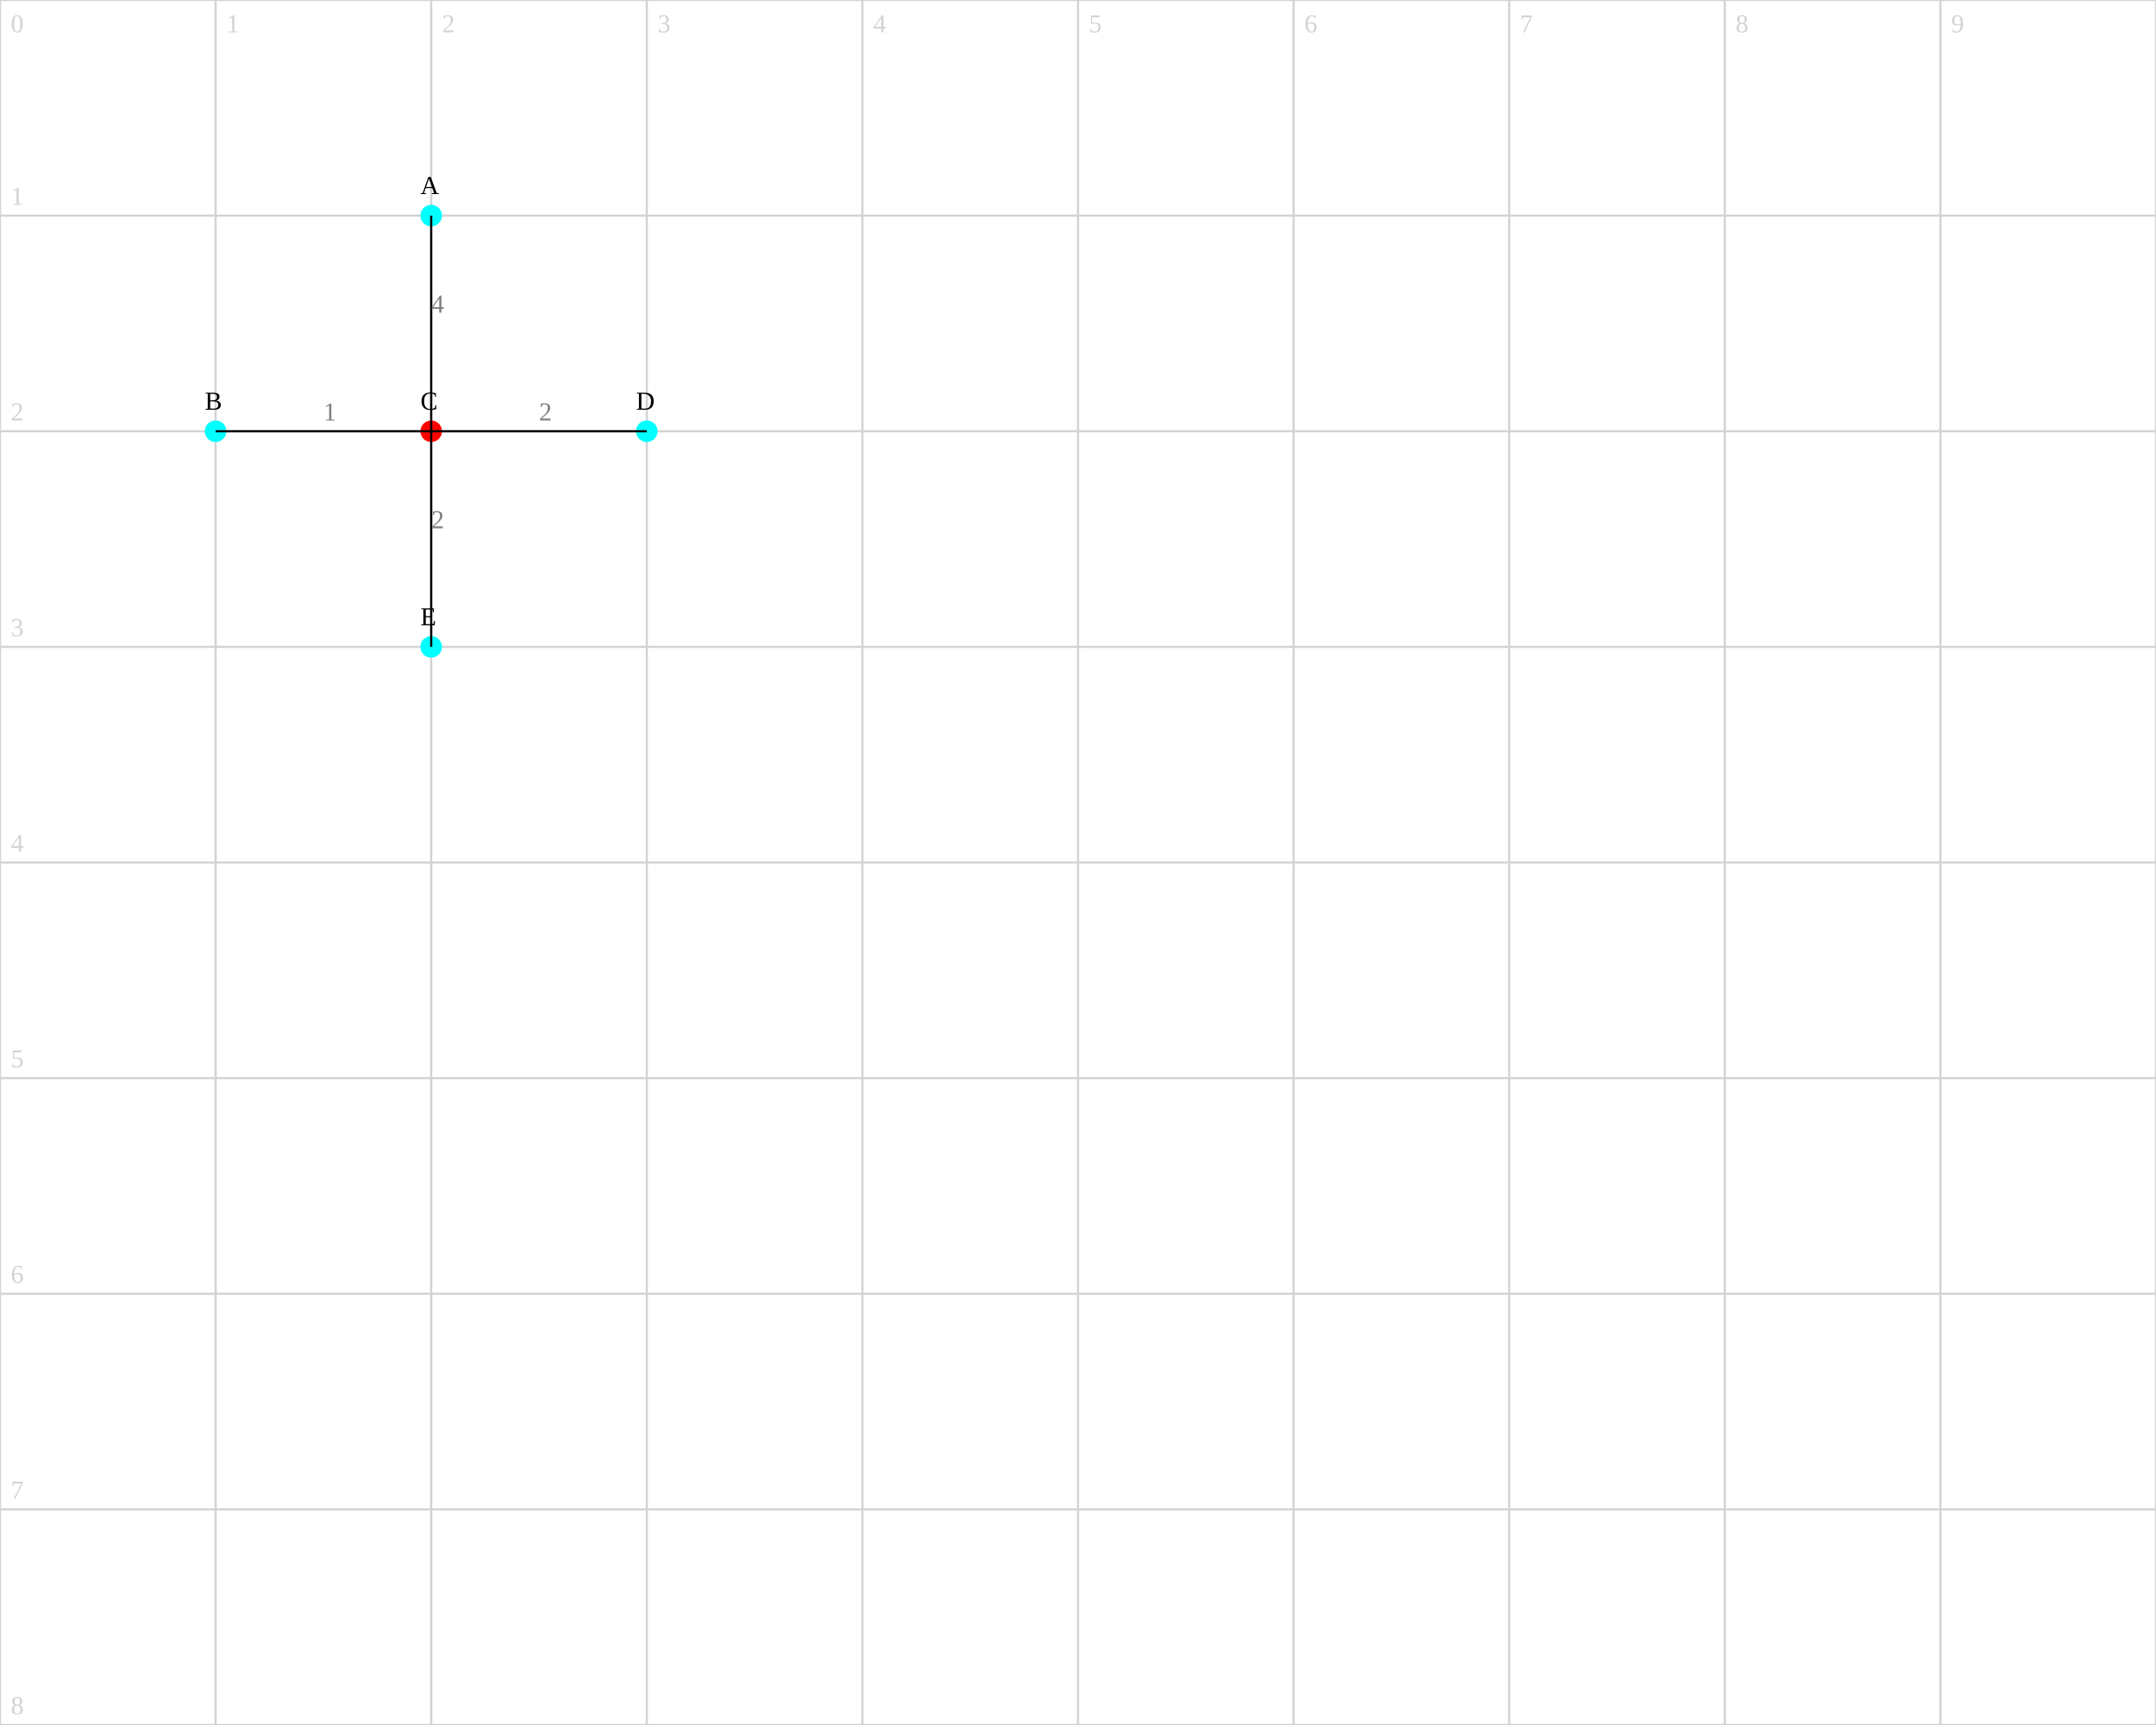
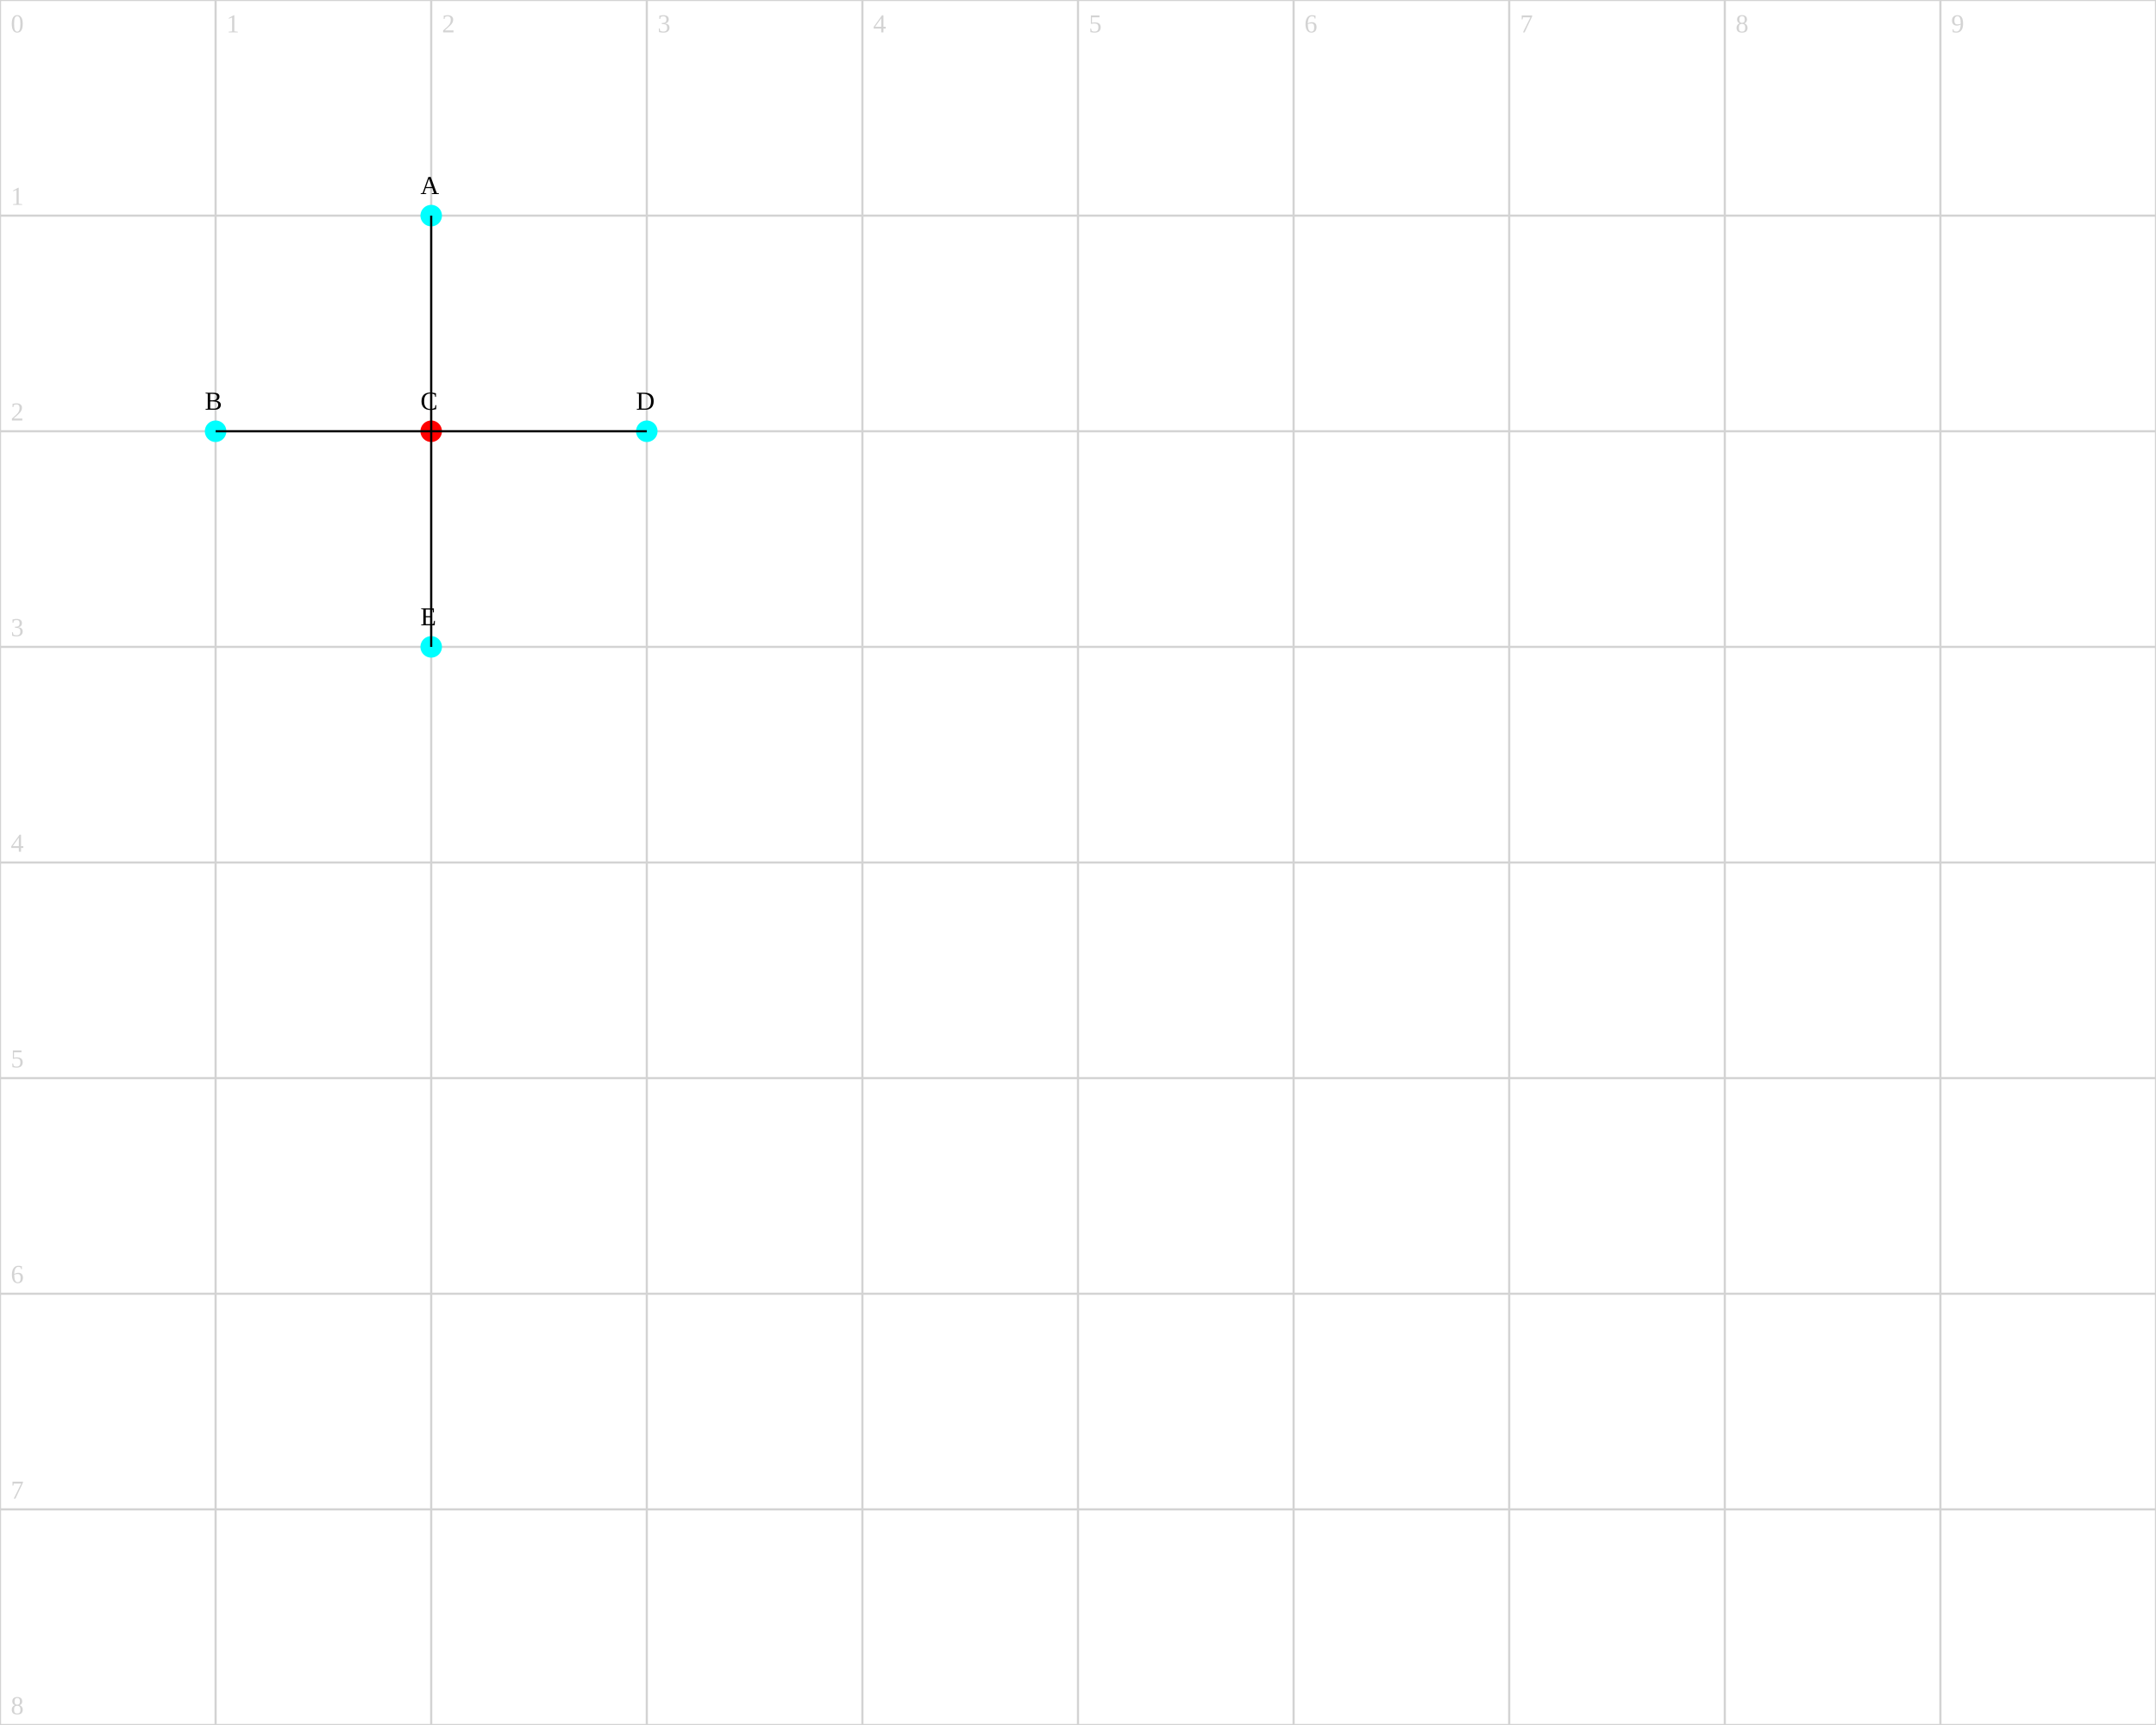
<svg xmlns="http://www.w3.org/2000/svg" version="1.1" width="1000" height="800">
  <line x1="0" y1="0" x2="1000" y2="0" stroke="lightgrey" />
  <text x="5" y="-5" fill="lightgrey">0</text>
  <line x1="0" y1="100" x2="1000" y2="100" stroke="lightgrey" />
  <text x="5" y="95" fill="lightgrey">1</text>
  <line x1="0" y1="200" x2="1000" y2="200" stroke="lightgrey" />
  <text x="5" y="195" fill="lightgrey">2</text>
  <line x1="0" y1="300" x2="1000" y2="300" stroke="lightgrey" />
  <text x="5" y="295" fill="lightgrey">3</text>
  <line x1="0" y1="400" x2="1000" y2="400" stroke="lightgrey" />
  <text x="5" y="395" fill="lightgrey">4</text>
  <line x1="0" y1="500" x2="1000" y2="500" stroke="lightgrey" />
  <text x="5" y="495" fill="lightgrey">5</text>
  <line x1="0" y1="600" x2="1000" y2="600" stroke="lightgrey" />
  <text x="5" y="595" fill="lightgrey">6</text>
  <line x1="0" y1="700" x2="1000" y2="700" stroke="lightgrey" />
  <text x="5" y="695" fill="lightgrey">7</text>
  <line x1="0" y1="800" x2="1000" y2="800" stroke="lightgrey" />
  <text x="5" y="795" fill="lightgrey">8</text>
  <line x1="0" y1="0" x2="0" y2="800" stroke="lightgrey" />
  <text x="5" y="15" fill="lightgrey">0</text>
  <line x1="100" y1="0" x2="100" y2="800" stroke="lightgrey" />
  <text x="105" y="15" fill="lightgrey">1</text>
  <line x1="200" y1="0" x2="200" y2="800" stroke="lightgrey" />
  <text x="205" y="15" fill="lightgrey">2</text>
  <line x1="300" y1="0" x2="300" y2="800" stroke="lightgrey" />
  <text x="305" y="15" fill="lightgrey">3</text>
  <line x1="400" y1="0" x2="400" y2="800" stroke="lightgrey" />
  <text x="405" y="15" fill="lightgrey">4</text>
  <line x1="500" y1="0" x2="500" y2="800" stroke="lightgrey" />
  <text x="505" y="15" fill="lightgrey">5</text>
  <line x1="600" y1="0" x2="600" y2="800" stroke="lightgrey" />
  <text x="605" y="15" fill="lightgrey">6</text>
  <line x1="700" y1="0" x2="700" y2="800" stroke="lightgrey" />
  <text x="705" y="15" fill="lightgrey">7</text>
  <line x1="800" y1="0" x2="800" y2="800" stroke="lightgrey" />
  <text x="805" y="15" fill="lightgrey">8</text>
  <line x1="900" y1="0" x2="900" y2="800" stroke="lightgrey" />
  <text x="905" y="15" fill="lightgrey">9</text>
  <line x1="1000" y1="0" x2="1000" y2="800" stroke="lightgrey" />
  <text x="1005" y="15" fill="lightgrey">10</text>
  <circle cx="200" cy="100" r="5" fill="cyan" />
  <text x="195" y="90" fill="black">A</text>
  <circle cx="100" cy="200" r="5" fill="cyan" />
  <text x="95" y="190" fill="black">B</text>
  <circle cx="200" cy="200" r="5" fill="red" />
  <text x="195" y="190" fill="black">C</text>
  <circle cx="300" cy="200" r="5" fill="cyan" />
  <text x="295" y="190" fill="black">D</text>
  <circle cx="200" cy="300" r="5" fill="cyan" />
  <text x="195" y="290" fill="black">E</text>
  <line x1="200" y1="100" x2="200" y2="200" stroke="black" />
-   <text x="200" y="145" fill="grey">4</text>
  <line x1="100" y1="200" x2="200" y2="200" stroke="black" />
-   <text x="150" y="195" fill="grey">1</text>
  <line x1="200" y1="200" x2="300" y2="200" stroke="black" />
-   <text x="250" y="195" fill="grey">2</text>
  <line x1="200" y1="200" x2="200" y2="300" stroke="black" />
-   <text x="200" y="245" fill="grey">2</text>
</svg>
